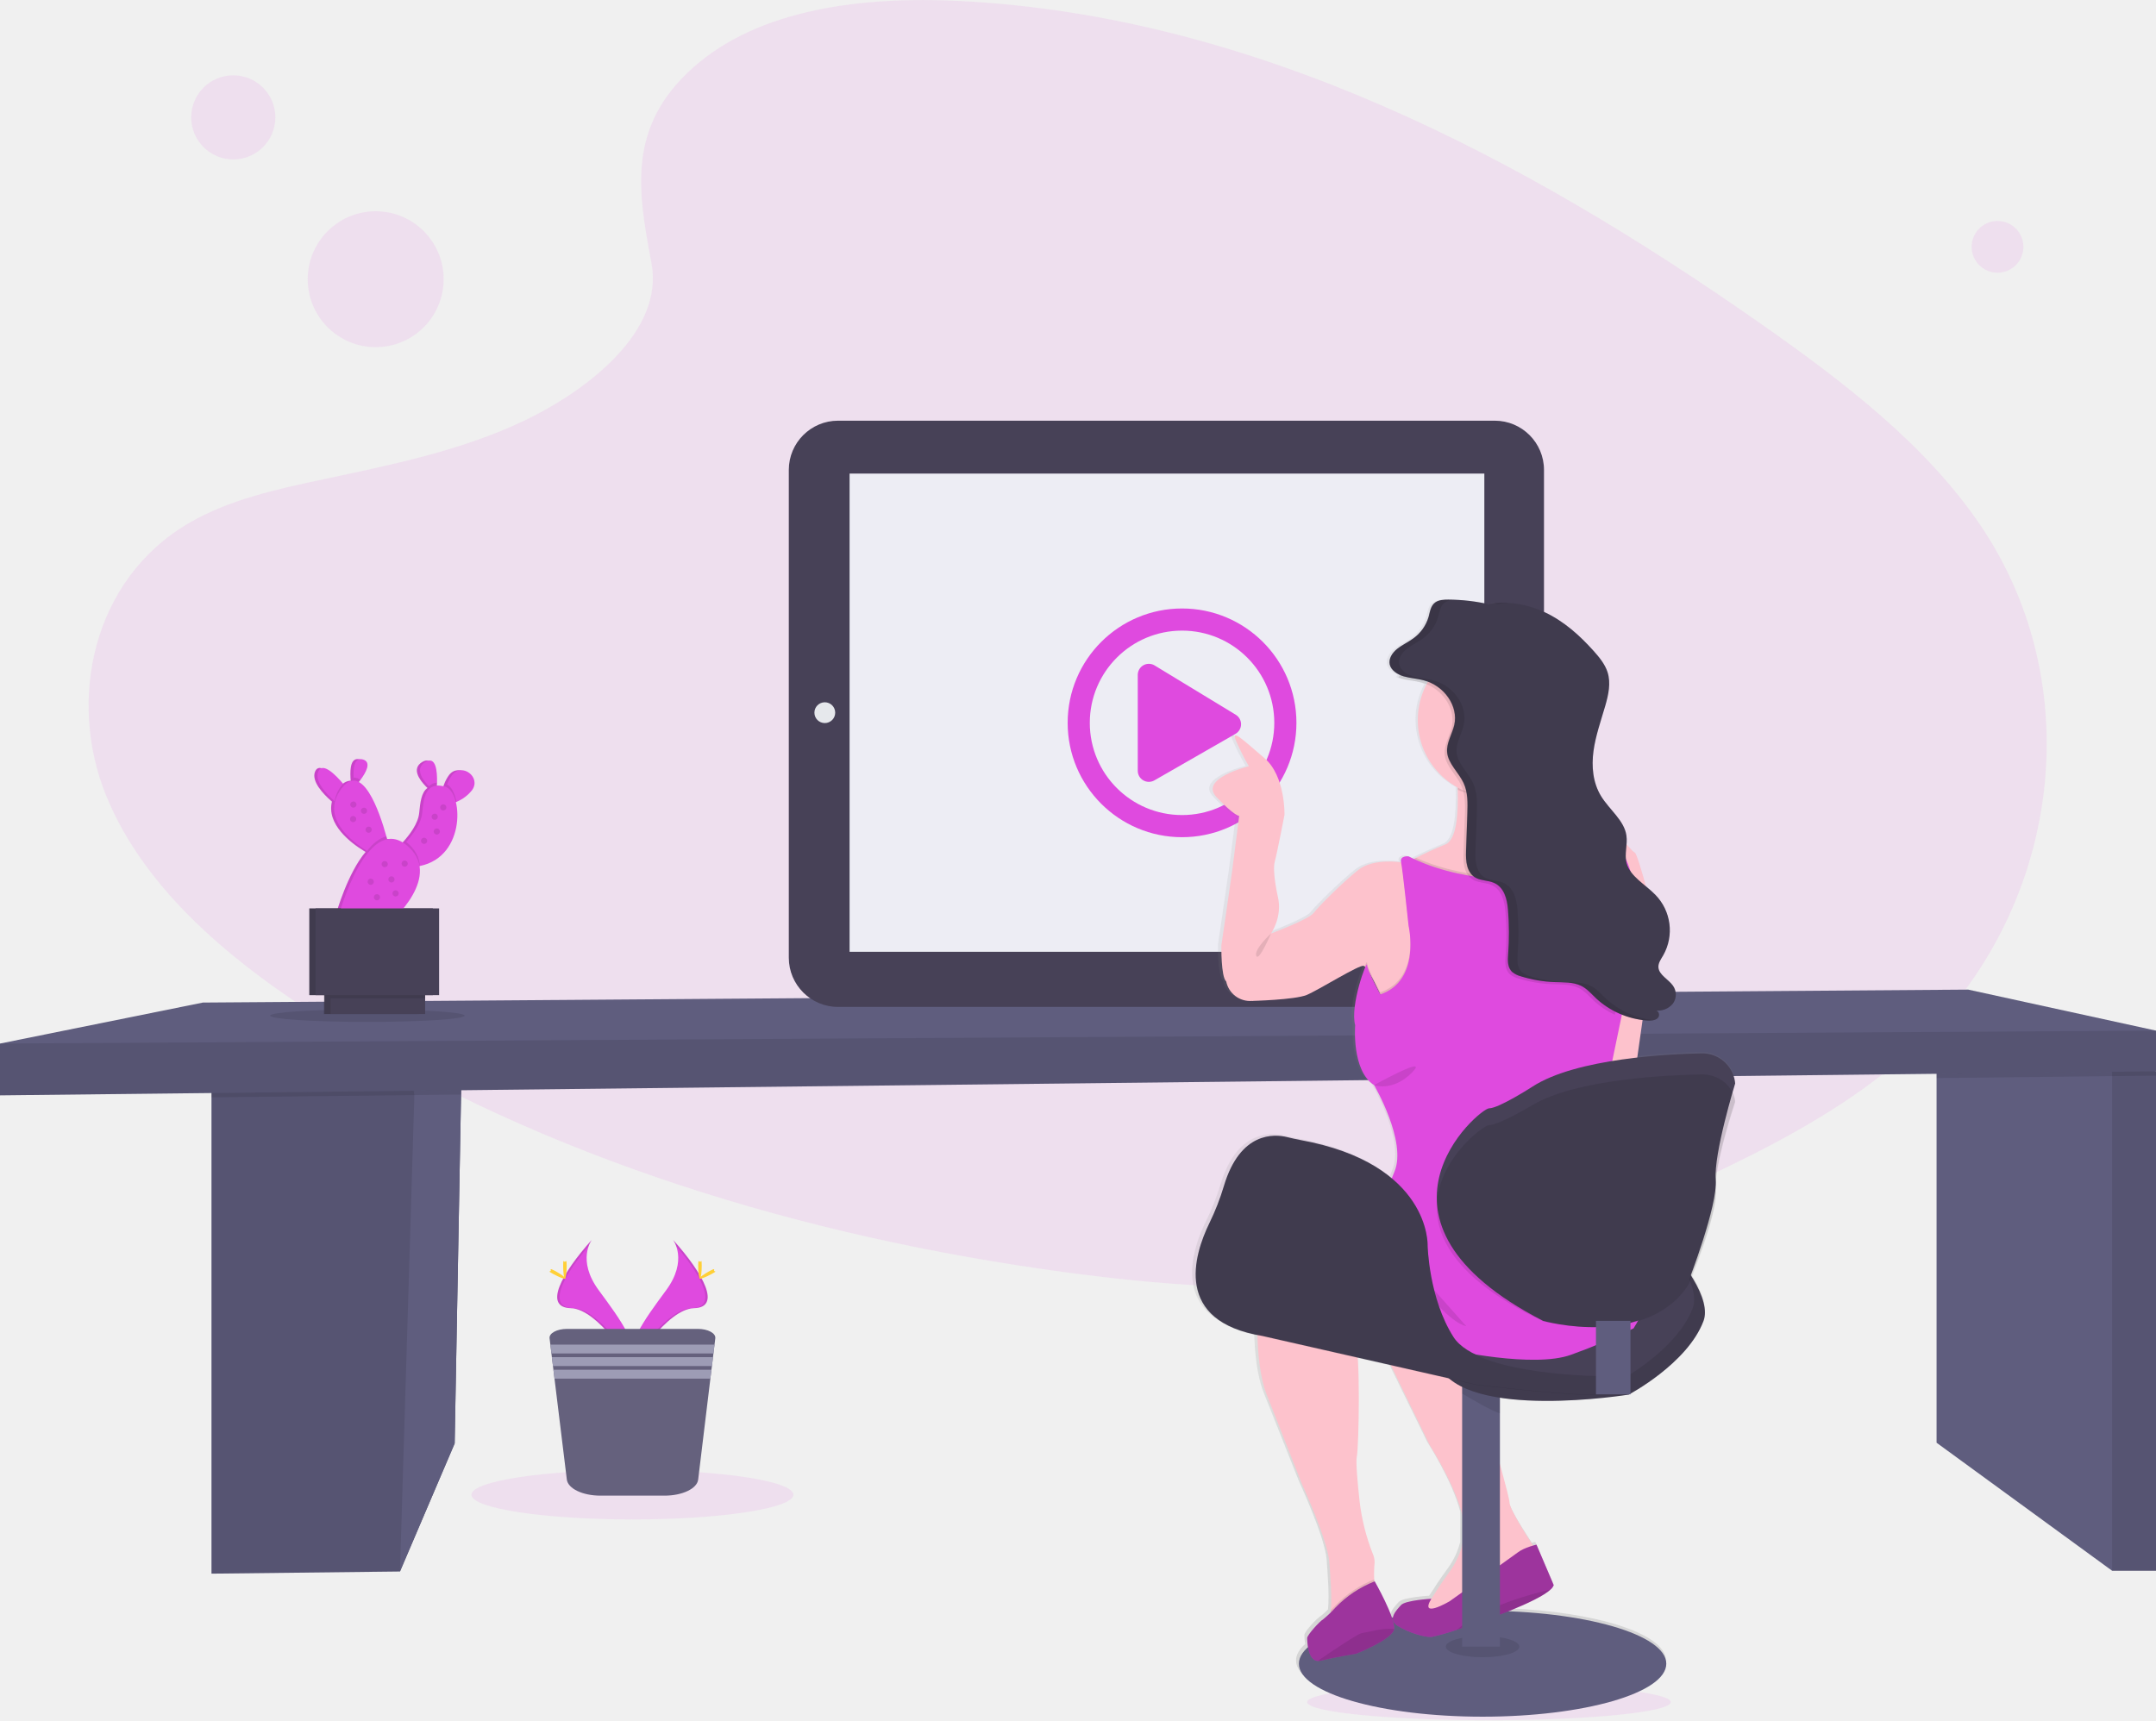
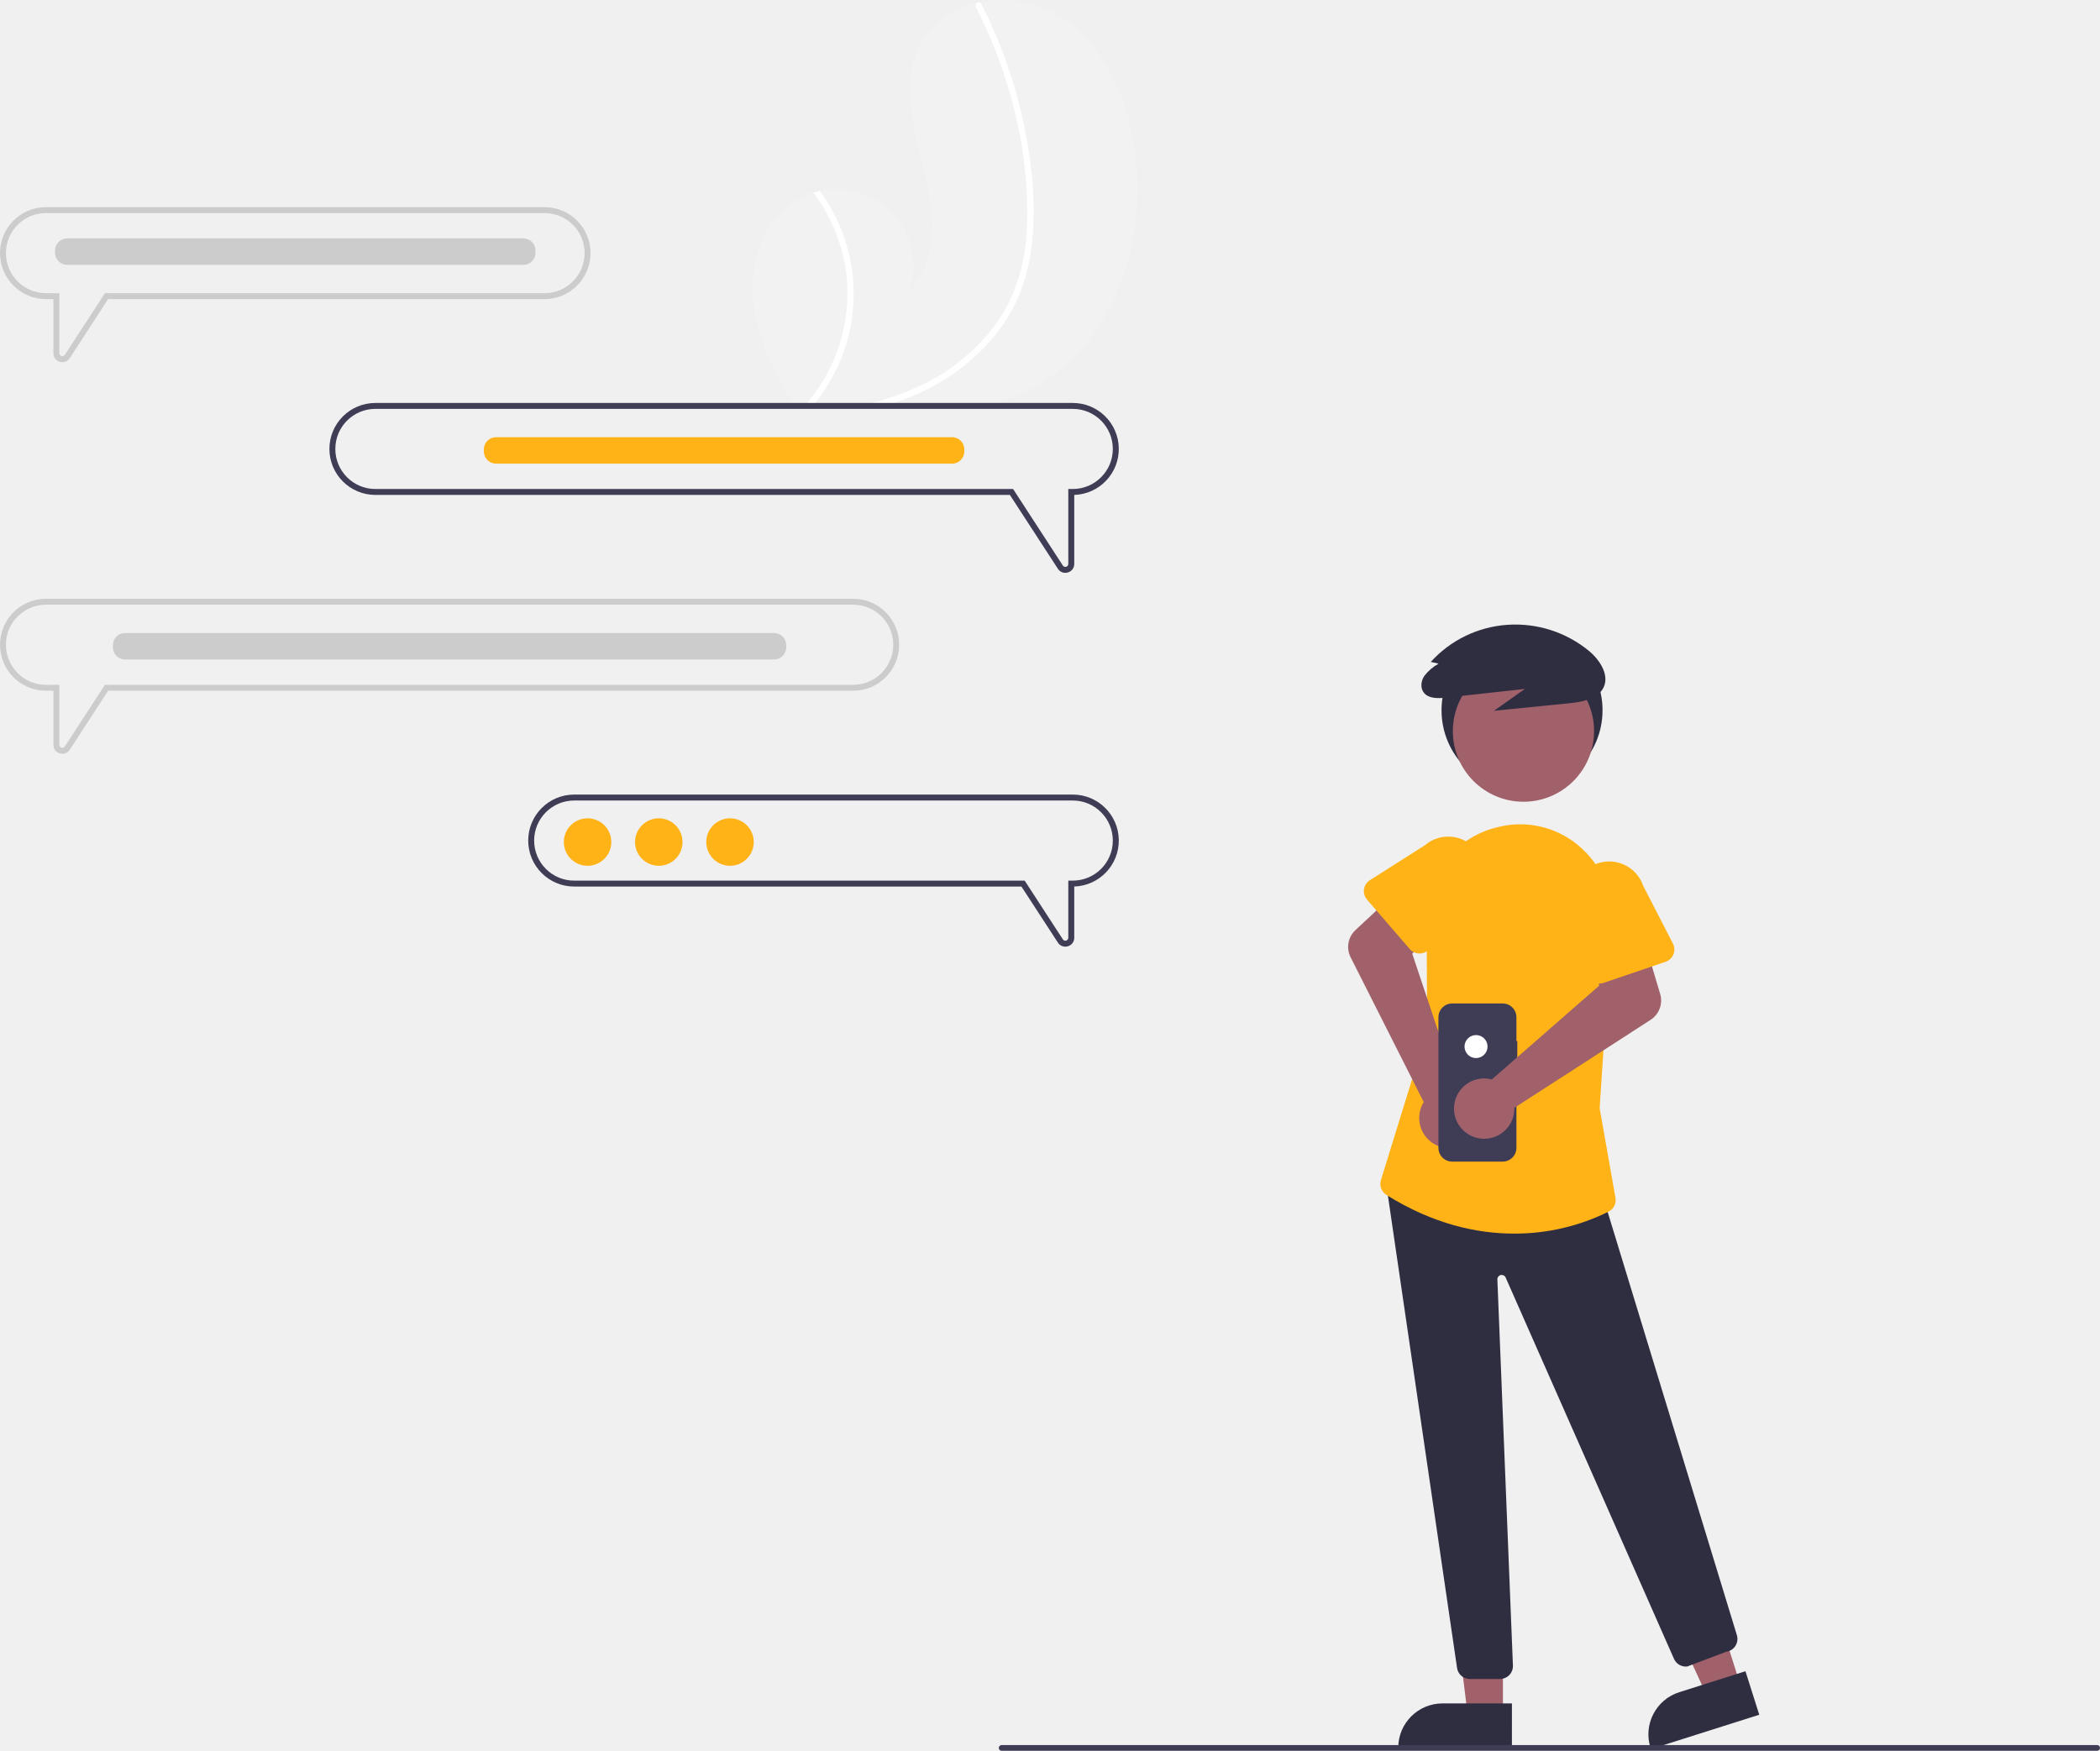
- <svg xmlns="http://www.w3.org/2000/svg" id="26e08365-e7f3-4f87-b2fd-e29738693ebb" data-name="Layer 1" width="999" height="797.25" viewBox="0 0 999 797.25">
-   <defs>
-     <linearGradient id="c24143ca-a0c1-48a5-a3b5-0343775bf348" x1="778.67" y1="845.35" x2="778.67" y2="329.26" gradientUnits="userSpaceOnUse">
-       <stop offset="0" stop-color="gray" stop-opacity="0.25" />
-       <stop offset="0.54" stop-color="gray" stop-opacity="0.12" />
-       <stop offset="1" stop-color="gray" stop-opacity="0.1" />
-     </linearGradient>
-   </defs>
-   <path d="M421.71,82.64c30.78-27.43,79.11-33,123.09-30.84,138.16,6.87,262.87,73.56,370.74,149,39.05,27.31,77.5,56.74,102.85,94.35,51.6,76.57,36.3,182.63-35.46,245.7-24.41,21.46-54,37.91-84.39,52.5-54,25.93-112.31,46.74-173.62,52.67-43.73,4.22-88,.79-131.46-5.11C472,624.45,352.81,588,252.9,525.72c-43.82-27.33-85.13-61.3-103.19-105.52S143.21,320,188,293.8c18.51-10.82,40.64-15.71,62.3-20.3,31.89-6.76,64.29-13.42,93.06-27.15,29.72-14.19,64.92-41.63,59-73C396,139.63,391,110,421.71,82.64Z" transform="translate(-100.5 -51.37)" fill="#df4adf" opacity="0.1" />
-   <circle cx="174.08" cy="129.4" r="31.5" fill="#df4adf" opacity="0.1" />
-   <circle cx="108.09" cy="54.4" r="19.5" fill="#df4adf" opacity="0.1" />
-   <circle cx="925.57" cy="114.4" r="12" fill="#df4adf" opacity="0.1" />
-   <ellipse cx="689.92" cy="788.85" rx="84.24" ry="8.4" fill="#df4adf" opacity="0.1" />
-   <polygon points="214 487.31 213.63 507.26 210.67 668.97 185.33 728.31 98 729.31 98 496.5 189.14 489.28 214 487.31" fill="#5f5d7e" />
-   <polygon points="214 487.31 213.63 507.26 210.67 668.97 185.33 728.31 98 729.31 98 496.5 189.14 489.28 214 487.31" opacity="0.1" />
-   <polygon points="214 487.31 213.63 507.26 210.67 668.97 185.33 728.31 192 507.64 191.98 507.5 189.14 489.28 214 487.31" fill="#5f5d7e" />
-   <polygon points="189.14 489.28 214 487.31 213.63 507.26 191.98 507.5 98 508.55 98 496.5 189.14 489.28" opacity="0.1" />
-   <polygon points="999 496.5 999 727.97 978.67 727.97 897.33 668.64 897.33 489.97 970 483.14 974.46 485.19 978.67 487.13 999 496.5" fill="#5f5d7e" />
-   <rect x="978.67" y="485.19" width="20.33" height="242.78" opacity="0.1" />
-   <polygon points="999 485.19 999 498.5 978.67 498.73 897.33 499.63 897.33 489.97 970 483.14 974.46 485.19 978.67 487.13 978.67 485.19 999 485.19" opacity="0.1" />
-   <polygon points="999 477.64 999 496.5 0 507.64 0 483.64 94 464.64 912 458.64 999 477.64" fill="#5f5d7e" />
-   <polygon points="999 477.64 999 496.5 0 507.64 0 483.64 999 477.64" opacity="0.1" />
-   <rect x="365.5" y="194.97" width="349.92" height="271.69" rx="22.82" ry="22.82" fill="#474157" />
-   <rect x="393.66" y="219.48" width="294.12" height="221.63" fill="#ededf4" />
-   <circle cx="382.18" cy="330.29" r="4.82" fill="#e6e8ec" />
-   <circle cx="700.81" cy="330.81" r="7.95" fill="#e6e8ec" />
-   <path d="M672.93,382.52l-37.61-22.86a5.14,5.14,0,0,0-7.63,4.48V408.6a5.14,5.14,0,0,0,7.63,4.48l37.61-21.58A5.15,5.15,0,0,0,672.93,382.52Zm28.28,3.85a53,53,0,1,0-53,53A53,53,0,0,0,701.21,386.37Zm-95.74,0a42.74,42.74,0,1,1,42.74,42.74A42.73,42.73,0,0,1,605.47,386.37Z" transform="translate(-100.5 -51.37)" fill="#df4adf" />
-   <path d="M904.38,560.51a12.5,12.5,0,0,0-1.13-3.52c.76-2.59,1.25-4.18,1.25-4.18s0-.38-.12-1a15.35,15.35,0,0,0-15.55-12.88c-6,.11-17.38.51-30,1.93.72-5.05,1.58-11.09,2.48-17.31l1.65.18c.38,0,.78,0,1.18.06h.53a5.44,5.44,0,0,0,3.66-1.12,2.16,2.16,0,0,0-.67-3.54,8.92,8.92,0,0,0,7.83-3.28,7,7,0,0,0,0-8.14c-2.11-3-6.58-5-6.82-8.53-.13-2,1.21-3.8,2.26-5.57a23.27,23.27,0,0,0-3.67-27.95,54.76,54.76,0,0,0-4.44-3.95c-2.2-8.08-4.5-15.3-5.18-15.53-.88-.29-2.39-2.19-3.83-3.82a18.4,18.4,0,0,0-.07-4.13c-1.06-7-8-12-11.82-18.18s-4.51-13.75-3.53-20.83,3.45-13.93,5.46-20.84c1.5-5.13,2.75-10.58,1.07-15.67-1.19-3.63-3.78-6.77-6.45-9.72-6.41-7.09-13.8-13.73-22.92-18a45.55,45.55,0,0,0-20.29-4.34h-.07l-1.1.06-.78.05-.78.08-.83.08h0c-.85.11-1.69.24-2.53.41a87.31,87.31,0,0,0-18.55-2.08h-.81a9.5,9.5,0,0,0-5.3,1.25c-2.22,1.55-2.5,4.33-3.17,6.75a18.73,18.73,0,0,1-7.2,10c-2.39,1.72-5.2,3-7.48,4.8s-4.06,4.5-3.45,7.16c.51,2.23,2.59,3.89,5,4.9-.29.36-.59.71-.87,1.08.47.19,1,.36,1.43.5,3,.89,6.23,1,9.27,1.81a20.31,20.31,0,0,1,2.46.83,35.12,35.12,0,0,0-4.11,16.52,35.59,35.59,0,0,0,18.62,31.22c0,.34,0,.67,0,1,.31,10.44-.48,23.14-5.82,25.29s-10.45,4.58-13.6,6.15l-1,.53c-.83-.38-1.66-.78-2.47-1.2,0,0-4.25-.5-3.51,2.74,0,0-12.85-2-19.9,3.49s-18.62,16.95-20.89,19.94S688,483.54,688,483.54s5.53-7.73,3.14-17.2c0,0-2.64-11.42-1.38-16s4.53-21.58,4.53-21.58.46-17.94-9.33-26.17-16.6-15-12.82-7a111.46,111.46,0,0,0,5.54,10.71s-23.41,5.56-15.1,14.24,10.57,8.69,10.57,8.69-2.77,21.43-3.28,25.42-5,34.39-5,34.39-.25,14.46,2.27,16.7c0,0,1.65,9.31,12.08,9,0,0,19.88-.5,25.42-2.74s24.66-14.21,26.68-13.46a1.15,1.15,0,0,1,.39.26,2.83,2.83,0,0,1,.3.3c-2,4.43-6.74,19.47-4.72,26.86,0,0-1.76,20.93,8.81,27.66,0,0,15.35,25.92,9.56,39.87-.46,1.13-.87,2.17-1.25,3.18-8.79-7.29-22.2-14-42.68-17.71-2.09-.38-4.17-.84-6.23-1.34-5.82-1.41-21.83-2.7-29.45,22.61a111.36,111.36,0,0,1-6.76,17.12c-3,6.07-6.33,14.77-6.4,23.4-.17,12.1,6.08,24.09,28.76,28.49.25,9,1.28,19.72,4.36,27.43,6.29,15.7,16.36,41.12,16.36,41.12s12.08,25.92,12.84,36.38c.49,6.85,1.21,15.83.71,22,0,.38-.06.74-.1,1.1a26.52,26.52,0,0,1-3.38,3.07c-1.76,1-7.55,7.23-7.55,8.72a26.64,26.64,0,0,0,.38,4.26c-2.74,2.39-4.24,5-4.24,7.6,0,13.52,38.37,24.48,85.7,24.48s85.69-11,85.69-24.48c0-12.34-32-22.54-73.58-24.22,8.67-3.46,16.37-7.09,19.56-10a4.68,4.68,0,0,0,1.51-2.06l-8.05-18.69s-.63.14-1.56.41l-.56-.84c-3.58-5.45-10.47-16.31-10.47-19.26,0-1.09-1.82-8.06-4.46-17.61V698c26.26,4,60.1-1.44,60.1-1.44l.15-.08h.66v-.36c4.55-2.52,27.31-15.85,34.06-33.53,2-5.16-.49-12.55-5.44-20.45,3.46-8.59,12-30.78,11.15-39.63,0-.47-.06-1-.06-1.52a26.12,26.12,0,0,0,.1-2.72c1-13,9-36.75,9-36.75S904.48,561.11,904.38,560.51Zm-170-57.76c1.82,3.2,3.77,7.29,4.54,8.95h0S736.26,506.8,734.43,502.75Zm1.9,280.1-.19.07,0-1a59.38,59.38,0,0,1,.19-7.82,9.16,9.16,0,0,0-.86-4.06,96,96,0,0,1-6.13-24.13c-1-8.72-1.83-18.23-1.31-20.65.78-3.71,1.42-31.81.45-45.66l15.48,3.48,18,36.7s11.58,17.92,15.17,32.06V766a34.6,34.6,0,0,1-5.41,11.74c-2.39,3.27-4.72,6.58-6.88,10-.66,1.06-1.39,2.15-2.12,3.17-.24,0-12.07.69-14.08,2.91-1.24,1.37-3.4,3.53-3.76,5.7l-.51.08C742,792.69,736.33,782.85,736.33,782.85Z" transform="translate(-100.5 -51.37)" fill="url(#c24143ca-a0c1-48a5-a3b5-0343775bf348)" />
-   <path d="M812.43,770l-4,13-17,14.75-25,7.18s-11.75-6.43-7.75-7.68c1.11-.35,2.43-1.62,3.77-3.28-1.4,5.1,9.73-1.47,9.73-1.47s28.75-20.5,31.75-22.75a22.61,22.61,0,0,1,6.4-2.93C811.58,768.77,812.43,770,812.43,770Z" transform="translate(-100.5 -51.37)" opacity="0.1" />
-   <path d="M812.43,770l-4,13-17,14.75-25,7.18s-11.75-6.43-7.75-7.68c1.11-.35,2.43-1.62,3.77-3.28a50,50,0,0,0,3.34-4.82c2.14-3.44,4.46-6.76,6.83-10a36,36,0,0,0,6.31-16.61c1.75-13.75-16-41.5-16-41.5l-32.25-66.25,45,5.5s24.25,83.25,24.25,87.25c0,3,6.84,13.85,10.4,19.32C811.58,768.77,812.43,770,812.43,770Z" transform="translate(-100.5 -51.37)" fill="#fdc2cc" />
-   <ellipse cx="686.97" cy="771.05" rx="85.12" ry="24.55" fill="#5f5d7e" />
-   <path d="M820.43,786a4.8,4.8,0,0,1-1.5,2.07c-6.18,5.67-29.29,14.1-43.57,18.68A101.11,101.11,0,0,1,763.93,810c-3.5.25-10.75-2-15.75-5.07s-.5-7.43,1.52-9.68,14-2.92,14-2.92c-5.75,9.57,8.49,1.17,8.49,1.17s28.75-20.5,31.75-22.75,8.5-3.5,8.5-3.5Z" transform="translate(-100.5 -51.37)" fill="#df4adf" />
-   <path d="M820.43,786a4.8,4.8,0,0,1-1.5,2.07c-6.18,5.67-29.29,14.1-43.57,18.68A101.11,101.11,0,0,1,763.93,810c-3.5.25-10.75-2-15.75-5.07s-.5-7.43,1.52-9.68,14-2.92,14-2.92c-5.75,9.57,8.49,1.17,8.49,1.17s28.75-20.5,31.75-22.75,8.5-3.5,8.5-3.5Z" transform="translate(-100.5 -51.37)" opacity="0.3" />
-   <path d="M818.93,788.09c-6.18,5.67-29.29,14.1-43.57,18.68C788.3,795.81,810,790.08,818.93,788.09Z" transform="translate(-100.5 -51.37)" opacity="0.1" />
-   <ellipse cx="686.97" cy="763.14" rx="17.03" ry="4.91" opacity="0.1" />
-   <rect x="677.5" y="633.64" width="17.5" height="129.5" fill="#5f5d7e" />
-   <path d="M795.5,691.43v15c-3.5-1.08-11.49-5.63-17.5-9.21V685h3.65Z" transform="translate(-100.5 -51.37)" opacity="0.1" />
-   <path d="M754.27,628.63s57.78-14.87,72.16-26,70.85,41.24,63.39,61-34.62,34.07-34.62,34.07-75.11,12.22-87.9-13.27S754.27,628.63,754.27,628.63Z" transform="translate(-100.5 -51.37)" fill="#474157" />
-   <path d="M754.27,628.63s57.78-14.87,72.16-26,70.85,41.24,63.39,61-34.62,34.07-34.62,34.07-75.11,12.22-87.9-13.27S754.27,628.63,754.27,628.63Z" transform="translate(-100.5 -51.37)" opacity="0.1" />
-   <path d="M749.27,622.63s57.78-14.87,72.16-26,70.85,41.24,63.39,61-34.62,34.07-34.62,34.07-75.11,12.22-87.9-13.27S749.27,622.63,749.27,622.63Z" transform="translate(-100.5 -51.37)" fill="#474157" />
-   <path d="M695.68,486.27,689.43,484s5.5-7.75,3.13-17.25c0,0-2.63-11.46-1.38-16.1s4.5-21.65,4.5-21.65.46-18-9.27-26.25-16.48-15-12.73-7a111.4,111.4,0,0,0,5.5,10.75s-23.25,5.57-15,14.29,10.5,8.71,10.5,8.71-2.75,21.5-3.25,25.5-5,34.5-5,34.5-.25,14.5,2.25,16.75a11.31,11.31,0,0,0,12,9C682.46,515.22,703.68,491.77,695.68,486.27Z" transform="translate(-100.5 -51.37)" fill="#fdc2cc" />
-   <path d="M846.68,440.27v14L832.18,459l-24.7,18.18L800.93,482l-29.25-11.75-18.5-19.5s.9-.49,2.46-1.3l1-.53c3.13-1.57,8.06-4,13.51-6.17s6.09-14.89,5.78-25.37l0-1c-.25-7.35-1-13.36-1-13.36s3.05-.58,7.49-1.24c12.31-1.83,35.28-4.3,33.26,3.24a17.37,17.37,0,0,0,0,7.79c.06.28.12.57.19.85,2.08,9.09,8.52,18.61,8.52,18.61l20,7.2.56.2Z" transform="translate(-100.5 -51.37)" fill="#fdc2cc" />
-   <path d="M846.68,444.52v-4.25a14,14,0,0,1,4.75,0c1.75.5,5.07,5.75,6.57,6.25s10.68,34.75,9.68,37.75S857.23,555,857.23,555l-19.05,21-3.75-57.75L846.68,484Z" transform="translate(-100.5 -51.37)" fill="#fdc2cc" />
-   <path d="M747.93,601.77s-17.41,3.75-15.2,9.25,11.95,5.75,11.95,5.75Z" transform="translate(-100.5 -51.37)" fill="#fdc2cc" />
-   <path d="M772.18,490.72l-13.25,28.55-15.75,11.5L740.43,513s-5.32-11.75-7.61-13.74a1.15,1.15,0,0,0-.39-.26c-2-.75-21,11.25-26.5,13.5s-25.25,2.75-25.25,2.75L689.43,484s17.5-6.5,19.75-9.5,13.75-14.5,20.75-20S749.7,451,749.7,451l.2.08,3.28,1.42,9.5,23.25Z" transform="translate(-100.5 -51.37)" fill="#fdc2cc" />
-   <path d="M737.43,775.52a59.64,59.64,0,0,0-.19,7.84c.07,2.79.19,5.16.19,5.16l-5.75,12s-19.75,6.5-16.5,3.75c1.13-.95,1.71-3.42,2-6.69.49-6.18-.22-15.19-.71-22.06-.75-10.5-12.75-36.5-12.75-36.5s-10-25.5-16.25-41.25-4-44.25-4-44.25,1-21.5,5.5-28,22-8.75,22-8.75L719.18,644s6.75,25.5,9.25,29.25,1.75,48.5.75,53.25c-.51,2.43.35,12,1.31,20.72a97.31,97.31,0,0,0,6.08,24.2A9.24,9.24,0,0,1,737.43,775.52Z" transform="translate(-100.5 -51.37)" fill="#fdc2cc" />
-   <path d="M737.43,788.52l-5.75,12s-19.75,6.5-16.5,3.75c1.13-.95,1.71-3.42,2-6.69.71-.71,1.47-1.49,2.25-2.29a50.49,50.49,0,0,1,17.85-11.93h0C737.31,786.15,737.43,788.52,737.43,788.52Z" transform="translate(-100.5 -51.37)" opacity="0.1" />
-   <path d="M746.45,806.38a.59.59,0,0,1,0,.14c-1,4.75-17.5,11.25-17.5,11.25s-10.5,1.75-16.5,3.25a4.15,4.15,0,0,1-1.41.13c-4.63-.35-4.84-9.26-4.84-10.63s5.75-7.75,7.5-8.75a53.63,53.63,0,0,0,5.56-5.33,51.6,51.6,0,0,1,18.22-12.17h0S747.25,801.45,746.45,806.38Z" transform="translate(-100.5 -51.37)" fill="#df4adf" />
-   <path d="M746.45,806.38a.59.59,0,0,1,0,.14c-1,4.75-17.5,11.25-17.5,11.25s-10.5,1.75-16.5,3.25a4.15,4.15,0,0,1-1.41.13c-4.63-.35-4.84-9.26-4.84-10.63s5.75-7.75,7.5-8.75a53,53,0,0,0,5.64-5.41,50.57,50.57,0,0,1,17.86-12l.28-.11S747.25,801.45,746.45,806.38Z" transform="translate(-100.5 -51.37)" opacity="0.3" />
-   <path d="M746.45,806.38a.59.59,0,0,1,0,.14c-1,4.75-17.5,11.25-17.5,11.25s-10.5,1.75-16.5,3.25a4.15,4.15,0,0,1-1.41.13c5.44-3.73,18.63-12.68,20.41-12.88S742,805.55,746.45,806.38Z" transform="translate(-100.5 -51.37)" opacity="0.1" />
-   <path d="M815.91,413.66c-6.18,5.09-11.86,4.36-20.49,4.36-6.24,0-14.35,2.19-19.46-.62-.21-7.81-1-14.38-1-14.38s43.5-8.25,40.75,2A18.18,18.18,0,0,0,815.91,413.66Z" transform="translate(-100.5 -51.37)" opacity="0.1" />
-   <path d="M828.93,385.06a35.75,35.75,0,0,1-35.75,35.75c-.92,0-1.84,0-2.74-.1h0a35.75,35.75,0,1,1,38.5-35.65Z" transform="translate(-100.5 -51.37)" fill="#fdc2cc" />
-   <path d="M762.68,475.77l9.5,15-13.25,28.55-15.75,11.5L740.43,513s-5.32-11.75-7.61-13.74c.66-1.61,1.11-2.35,1.11-1.76,0,2.5,6.15,13.75,6.15,13.75,19-6.5,13.1-31.75,13.1-31.75s-2.36-22.5-3.28-28.42l3.28,1.42Z" transform="translate(-100.5 -51.37)" opacity="0.1" />
-   <path d="M846.68,440.27v14L832.18,459l-24.7,18.18L800.93,482l-29.25-11.75-18.5-19.5s.9-.49,2.46-1.3l1-.53c12.87,5.85,26.8,8,36.75,8.77a111,111,0,0,0,13.76.31C844.82,452,845.94,442.9,845,439.67Z" transform="translate(-100.5 -51.37)" opacity="0.1" />
-   <path d="M857.43,667a280.29,280.29,0,0,1-29,12.25c-17.25,6.25-55.25-2-60-3.25s-41.25-15.75-55.25-21.25-17.5-1-20.75-1.5-5.5-6.75-6-8.5,9-17,14.25-24.75,21-6.25,23.25-6.75,18,0,18,0-1-5,4.75-19-9.5-40-9.5-40c-10.5-6.75-8.75-27.75-8.75-27.75-2.5-9.25,5.5-30.5,5.5-28s6.15,13.75,6.15,13.75c19-6.5,13.1-31.75,13.1-31.75s-2.75-26.25-3.48-29.5,3.48-2.75,3.48-2.75q1.22.63,2.46,1.2c13.16,6.2,27.56,8.46,37.78,9.24a111,111,0,0,0,13.76.31c45.67-7.37,37.58-19.12,37.28-19.54l2.22.79c16.5,12,11.5,51.75,11.5,51.75L852,521.67l-4.59,22.1s16.25,98.5,17.75,103.5S857.43,667,857.43,667Z" transform="translate(-100.5 -51.37)" fill="#df4adf" />
-   <path d="M735.68,622c-1,.75-12.25,24-4,30.5S735.68,622,735.68,622Z" transform="translate(-100.5 -51.37)" opacity="0.1" />
-   <path d="M743.68,625.27c.25.75,23.5,37.75,36.25,40.75Z" transform="translate(-100.5 -51.37)" opacity="0.1" />
-   <path d="M799.69,332.48l-3.72.79a25.07,25.07,0,0,1,3.14-.93Z" transform="translate(-100.5 -51.37)" opacity="0.1" />
-   <path d="M855.71,492l-7,29.65a36.22,36.22,0,0,1-9.72-6.51c-2.23-2.12-4.23-4.55-7.1-5.94-3.69-1.79-8.14-1.55-12.33-1.7a59.32,59.32,0,0,1-15.42-2.64,10.88,10.88,0,0,1-4-1.94c-2.38-2.1-2.22-5.49-2-8.45a129.57,129.57,0,0,0,.15-17.29c-.06-1.08-.14-2.16-.23-3.24-.4-4.83-1.7-10.43-6.64-12.5-2.54-1-5.57-.92-8-2.13a6.61,6.61,0,0,1-1-.62c-3.6-2.52-3.93-7.57-3.79-11.82q.32-8.76.61-17.53a50.94,50.94,0,0,0-.19-8.65h0a19.21,19.21,0,0,0-1.56-5.52c-2.17-4.64-6.69-8.51-7.5-13.41a5.43,5.43,0,0,1-.09-.69c-.42-4.38,2.34-8.46,3.31-12.77,1.94-8.67-4.58-18.17-14.17-20.66-3-.78-6.22-.93-9.21-1.82a14.79,14.79,0,0,1-1.41-.5c7.24-9.66,19.65-16,33.74-16,22.33,0,40.44,16,40.44,35.75,0,11.2-5.83,21.19-14.94,27.75.06.28.13.57.21.85,2.35,9.09,9.64,18.61,9.64,18.61l22.64,7.2,2.52.8C861.37,452.27,855.71,492,855.71,492Z" transform="translate(-100.5 -51.37)" opacity="0.1" />
-   <path d="M868,520.72c-.22,0-.43-.05-.64-.09A1.33,1.33,0,0,1,868,520.72Z" transform="translate(-100.5 -51.37)" opacity="0.1" />
-   <path d="M790.68,331.49a86,86,0,0,0-19.08-2.23c-2.09,0-4.33.11-6,1.26-2.21,1.55-2.49,4.35-3.15,6.77a18.78,18.78,0,0,1-7.15,10c-2.37,1.73-5.16,3-7.43,4.82s-4,4.52-3.43,7.18S748,364,751,364.85s6.19,1,9.21,1.82c9.59,2.49,16.1,12,14.16,20.65-1,4.31-3.73,8.39-3.31,12.77.49,5.23,5.32,9.26,7.59,14.11,2.07,4.42,1.93,9.38,1.77,14.16l-.61,17.54c-.16,4.62.24,10.18,4.8,12.44,2.44,1.2,5.48,1.07,8,2.13,4.94,2.06,6.24,7.67,6.64,12.49a129.1,129.1,0,0,1,.08,20.53c-.23,3-.39,6.35,2,8.45a10.72,10.72,0,0,0,4,1.94,59.32,59.32,0,0,0,15.42,2.64c4.2.16,8.64-.08,12.33,1.7,2.87,1.39,4.87,3.83,7.1,5.94a39.24,39.24,0,0,0,23.18,10.15c1.85.16,3.95.12,5.24-1.07s.53-3.76-1.31-3.61a8.89,8.89,0,0,0,8.42-3.22,7.1,7.1,0,0,0,0-8.17c-2.09-3-6.53-5-6.77-8.56-.13-2,1.2-3.81,2.24-5.59a23.51,23.51,0,0,0-3.64-28c-4.69-4.85-11.72-8.53-13.36-14.75-1.09-4.16.56-8.53-.07-12.76-1-7-7.93-12-11.74-18.24s-4.48-13.79-3.51-20.89,3.43-14,5.43-20.9c1.49-5.15,2.72-10.62,1.06-15.73-1.19-3.63-3.75-6.78-6.41-9.75-6.37-7.11-13.7-13.77-22.76-18s-20.1-5.87-29.72-2.74" transform="translate(-100.5 -51.37)" fill="#474157" />
-   <path d="M790.68,331.49a86,86,0,0,0-19.08-2.23c-2.09,0-4.33.11-6,1.26-2.21,1.55-2.49,4.35-3.15,6.77a18.78,18.78,0,0,1-7.15,10c-2.37,1.73-5.16,3-7.43,4.82s-4,4.52-3.43,7.18S748,364,751,364.85s6.19,1,9.21,1.82c9.59,2.49,16.1,12,14.16,20.65-1,4.31-3.73,8.39-3.31,12.77.49,5.23,5.32,9.26,7.59,14.11,2.07,4.42,1.93,9.38,1.77,14.16l-.61,17.54c-.16,4.62.24,10.18,4.8,12.44,2.44,1.2,5.48,1.07,8,2.13,4.94,2.06,6.24,7.67,6.64,12.49a129.1,129.1,0,0,1,.08,20.53c-.23,3-.39,6.35,2,8.45a10.72,10.72,0,0,0,4,1.94,59.32,59.32,0,0,0,15.42,2.64c4.2.16,8.64-.08,12.33,1.7,2.87,1.39,4.87,3.83,7.1,5.94a39.24,39.24,0,0,0,23.18,10.15c1.85.16,3.95.12,5.24-1.07s.53-3.76-1.31-3.61a8.89,8.89,0,0,0,8.42-3.22,7.1,7.1,0,0,0,0-8.17c-2.09-3-6.53-5-6.77-8.56-.13-2,1.2-3.81,2.24-5.59a23.51,23.51,0,0,0-3.64-28c-4.69-4.85-11.72-8.53-13.36-14.75-1.09-4.16.56-8.53-.07-12.76-1-7-7.93-12-11.74-18.24s-4.48-13.79-3.51-20.89,3.43-14,5.43-20.9c1.49-5.15,2.72-10.62,1.06-15.73-1.19-3.63-3.75-6.78-6.41-9.75-6.37-7.11-13.7-13.77-22.76-18s-20.1-5.87-29.72-2.74" transform="translate(-100.5 -51.37)" opacity="0.1" />
-   <path d="M737.18,554.27s8.5,3.25,17.5-5.75S737.18,554.27,737.18,554.27Z" transform="translate(-100.5 -51.37)" opacity="0.1" />
-   <g opacity="0.1">
-     <path d="M794.44,331.34a35.56,35.56,0,0,1,5-.63,37.93,37.93,0,0,0-7,.22Z" transform="translate(-100.5 -51.37)" />
-     <path d="M844.58,514.16c-2.24-2.11-4.23-4.55-7.11-5.94-3.68-1.78-8.13-1.54-12.33-1.7a59,59,0,0,1-15.42-2.64,10.72,10.72,0,0,1-4-1.94c-2.38-2.1-2.21-5.48-2-8.45a129.1,129.1,0,0,0-.08-20.53c-.41-4.82-1.7-10.43-6.65-12.49-2.53-1.06-5.56-.93-8-2.13-4.56-2.26-5-7.82-4.81-12.44q.31-8.77.61-17.53c.17-4.79.3-9.75-1.77-14.17-2.27-4.85-7.1-8.87-7.59-14.11-.41-4.37,2.35-8.46,3.32-12.77,1.94-8.67-4.58-18.16-14.17-20.65-3-.78-6.22-.94-9.21-1.82s-5.89-2.78-6.51-5.5,1.15-5.36,3.42-7.19,5.06-3.09,7.44-4.82a18.71,18.71,0,0,0,7.14-10c.67-2.42,1-5.21,3.15-6.77a8,8,0,0,1,4.1-1.2c-.89,0-1.78-.05-2.66-.05-2.09,0-4.33.11-6,1.25-2.21,1.56-2.49,4.35-3.15,6.77a18.78,18.78,0,0,1-7.15,10c-2.37,1.73-5.16,3-7.43,4.82s-4,4.52-3.43,7.19,3.53,4.61,6.52,5.5,6.19,1,9.21,1.82c9.59,2.49,16.1,12,14.16,20.65-1,4.31-3.73,8.4-3.31,12.77.49,5.24,5.32,9.26,7.59,14.11,2.07,4.42,1.94,9.38,1.77,14.17q-.31,8.76-.61,17.53c-.16,4.62.24,10.18,4.8,12.44,2.44,1.2,5.48,1.07,8,2.13,4.94,2.06,6.24,7.67,6.64,12.49a129.1,129.1,0,0,1,.08,20.53c-.23,3-.39,6.35,2,8.45a10.72,10.72,0,0,0,4,1.94,58.91,58.91,0,0,0,15.42,2.64c4.2.16,8.64-.08,12.33,1.7,2.87,1.39,4.87,3.83,7.11,5.94a39.18,39.18,0,0,0,23.17,10.15,10.71,10.71,0,0,0,3.35-.13A39.11,39.11,0,0,1,844.58,514.16Z" transform="translate(-100.5 -51.37)" />
-   </g>
-   <path d="M689.43,484s-8,7.34-6.83,10.34S689.43,484,689.43,484Z" transform="translate(-100.5 -51.37)" opacity="0.1" />
-   <path d="M696.85,578.35c-5.77-1.41-21.68-2.71-29.25,22.68a112.32,112.32,0,0,1-6.71,17.17c-7.26,14.91-16.64,45.57,24.61,52.32l99,22.5s53,6.5,56.5,4,3-8,3-8-58.5,0-70-18-12-42.5-12-42.5,1.44-37.83-59-48.82C701,579.32,698.9,578.85,696.85,578.35Z" transform="translate(-100.5 -51.37)" fill="#474157" />
-   <path d="M696.85,578.52c-5.77-1.41-21.68-2.71-29.25,22.69a112.32,112.32,0,0,1-6.71,17.17c-7.26,14.9-16.64,45.56,24.61,52.31l99,22.5s53,6.5,56.5,4,3-8,3-8-58.5,0-70-18-12-42.5-12-42.5,1.44-37.83-59-48.82C701,579.49,698.9,579,696.85,578.52Z" transform="translate(-100.5 -51.37)" opacity="0.1" />
-   <path d="M904.38,552.48a15.29,15.29,0,0,0-15.45-12.92c-14.24.26-58.07,2.16-78.43,15.46,0,0-15.5,10-20,10s-65.5,52,25,98.5c0,0,48.5,13.8,67.5-18.6,0,0,13.5-34.8,12.5-46.85s9-44.55,9-44.55S904.48,553.13,904.38,552.48Z" transform="translate(-100.5 -51.37)" fill="#474157" />
-   <path d="M904.38,561.24c-1.14-7-7.8-12.06-15.45-11.93-14.24.24-58.07,2-78.43,14.27,0,0-15.5,9.23-20,9.23s-65.5,48,25,90.93c0,0,48.5,12.74,67.5-17.17,0,0,13.5-32.13,12.5-43.25s9-41.12,9-41.12S904.48,561.84,904.38,561.24Z" transform="translate(-100.5 -51.37)" opacity="0.1" />
-   <rect x="739.5" y="612.14" width="16" height="34.07" fill="#5f5d7e" />
-   <ellipse cx="170.24" cy="470.71" rx="45.04" ry="2.89" opacity="0.1" />
-   <path d="M308.54,410.62a17.18,17.18,0,0,0-2.28,4.29c-.14.38-.28.8-.42,1.21a3.69,3.69,0,0,0-.79-.27,11.34,11.34,0,0,0-3.57-.31c0-.46.06-1,.07-1.46.15-5.27-.47-12.62-5.5-9.51-4.82,3-1.38,8,1.73,11.21l.8.78c-2.84,2-3.38,6.73-3.85,11.64s-4.64,10.29-7.41,13.34c-.28.31-.53.59-.78.85a10.11,10.11,0,0,0-8.05-2.07c-.11-.43-.24-.88-.37-1.36-2.24-8.08-6.89-22.09-12.82-25.16l.78-1c2.52-3.3,5.36-8.19,1.17-9.45s-4.57,4.25-4.34,8.37c0,.52.08,1,.12,1.46a6.17,6.17,0,0,0-4.38,2.14l-.65-.76c-3.4-4-9.63-10.37-11.52-5.56-1.76,4.48,3.73,10.29,7.59,13.66l.24.21C251.72,433.4,263,442,269.12,445.72l.79.48c-8.4,9.9-13.59,28.45-13.59,28.45l23.52,4.2s15.6-13.45,13.6-26.09l.16,0c15.59-3.12,19.13-19.74,16.7-29.61l.28-.11a17.74,17.74,0,0,0,7.22-5.46C322.16,411.51,313,404.67,308.54,410.62Z" transform="translate(-100.5 -51.37)" fill="#df4adf" />
-   <path d="M308.54,410.62a17.18,17.18,0,0,0-2.28,4.29c-.14.38-.28.8-.42,1.21a3.69,3.69,0,0,0-.79-.27,11.34,11.34,0,0,0-3.57-.31c0-.46.06-1,.07-1.46.15-5.27-.47-12.62-5.5-9.51-4.82,3-1.38,8,1.73,11.21l.8.78c-2.84,2-3.38,6.73-3.85,11.64s-4.64,10.29-7.41,13.34c-.28.31-.53.59-.78.85a10.11,10.11,0,0,0-8.05-2.07c-.11-.43-.24-.88-.37-1.36-2.24-8.08-6.89-22.09-12.82-25.16l.78-1c2.52-3.3,5.36-8.19,1.17-9.45s-4.57,4.25-4.34,8.37c0,.52.08,1,.12,1.46a6.17,6.17,0,0,0-4.38,2.14l-.65-.76c-3.4-4-9.63-10.37-11.52-5.56-1.76,4.48,3.73,10.29,7.59,13.66l.24.21C251.72,433.4,263,442,269.12,445.72l.79.48c-8.4,9.9-13.59,28.45-13.59,28.45l23.52,4.2s15.6-13.45,13.6-26.09l.16,0c15.59-3.12,19.13-19.74,16.7-29.61l.28-.11a17.74,17.74,0,0,0,7.22-5.46C322.16,411.51,313,404.67,308.54,410.62Z" transform="translate(-100.5 -51.37)" opacity="0.1" />
-   <path d="M261.72,417.4,259,425.45s-1.53-1.08-3.46-2.78c-3.86-3.37-9.35-9.18-7.59-13.66,1.89-4.81,8.12,1.54,11.52,5.56C260.81,416.16,261.72,417.4,261.72,417.4Z" transform="translate(-100.5 -51.37)" fill="#df4adf" />
-   <path d="M267.52,412.81a38.89,38.89,0,0,1-2.68,3.15,42.22,42.22,0,0,1-.49-4.23c-.23-4.12.21-9.59,4.34-8.37S270,409.51,267.52,412.81Z" transform="translate(-100.5 -51.37)" fill="#df4adf" />
-   <path d="M303,414.08c-.08,2.65-.34,4.76-.34,4.76a34,34,0,0,1-3.43-3.06c-3.11-3.23-6.55-8.21-1.73-11.21C302.52,401.46,303.14,408.81,303,414.08Z" transform="translate(-100.5 -51.37)" fill="#df4adf" />
-   <path d="M319.24,417.55A17.74,17.74,0,0,1,312,423a20.18,20.18,0,0,1-2.42.87l-3.24-4.55a33.05,33.05,0,0,1,1.34-4.42,17.18,17.18,0,0,1,2.28-4.29C314.46,404.67,323.6,411.51,319.24,417.55Z" transform="translate(-100.5 -51.37)" fill="#df4adf" />
-   <path d="M259.44,414.57c1.37,1.59,2.28,2.83,2.28,2.83L259,425.45s-1.53-1.08-3.46-2.78a15.75,15.75,0,0,1,3.1-7.07C258.88,415.23,259.17,414.88,259.44,414.57Z" transform="translate(-100.5 -51.37)" opacity="0.1" />
-   <path d="M267.52,412.81a38.89,38.89,0,0,1-2.68,3.15,42.22,42.22,0,0,1-.49-4.23A5.46,5.46,0,0,1,267.52,412.81Z" transform="translate(-100.5 -51.37)" opacity="0.1" />
-   <path d="M281,444.77l-6.84,3s-1.49-.72-3.64-2.06c-7.19-4.43-21.64-15.56-11.95-28.68s17.77,10.42,20.95,21.92C280.53,442.4,281,444.77,281,444.77Z" transform="translate(-100.5 -51.37)" fill="#df4adf" />
-   <path d="M299.22,415.78a5.57,5.57,0,0,1,3.77-1.7c-.08,2.65-.34,4.76-.34,4.76A34,34,0,0,1,299.22,415.78Z" transform="translate(-100.5 -51.37)" opacity="0.1" />
-   <path d="M312,423a20.18,20.18,0,0,1-2.42.87l-3.24-4.55a33.05,33.05,0,0,1,1.34-4.42C309.79,416.14,311.33,419.17,312,423Z" transform="translate(-100.5 -51.37)" opacity="0.1" />
-   <path d="M295,452.73l-1.15.2c-22.93,3.49-7.56-8.88-7.56-8.88s1-.95,2.43-2.51c2.77-3.05,6.93-8.4,7.41-13.34.72-7.43,1.55-14.4,10.32-12.35C315.1,417.86,316.75,448.38,295,452.73Z" transform="translate(-100.5 -51.37)" fill="#df4adf" />
-   <rect x="150.3" y="458.44" width="43.81" height="11.52" fill="#474157" />
-   <rect x="143.34" y="421" width="57.24" height="40.2" fill="#474157" />
-   <rect x="149.88" y="458.44" width="43.81" height="11.52" opacity="0.1" />
-   <rect x="143.16" y="421.01" width="57.24" height="40.2" opacity="0.1" />
-   <rect x="153.18" y="458.44" width="43.81" height="11.52" fill="#474157" />
-   <path d="M279.56,439c1,3.44,1.48,5.81,1.48,5.81l-6.84,3s-1.49-.72-3.64-2.06C273.24,442.32,276.26,439.75,279.56,439Z" transform="translate(-100.5 -51.37)" opacity="0.1" />
-   <path d="M295,452.73l-1.15.2c-22.93,3.49-7.56-8.88-7.56-8.88s1-.95,2.43-2.51C293,445,294.81,448.83,295,452.73Z" transform="translate(-100.5 -51.37)" opacity="0.1" />
-   <path d="M257.76,474.65s12.84-46,30.85-31.8-7.33,36-7.33,36Z" transform="translate(-100.5 -51.37)" fill="#df4adf" />
-   <circle cx="163.74" cy="372.87" r="1.44" opacity="0.1" />
-   <circle cx="163.62" cy="379.6" r="1.44" opacity="0.1" />
-   <circle cx="205.39" cy="374.19" r="1.44" opacity="0.1" />
-   <circle cx="171.78" cy="408.64" r="1.44" opacity="0.1" />
-   <circle cx="202.39" cy="385.36" r="1.44" opacity="0.1" />
-   <circle cx="187.51" cy="400.24" r="1.44" opacity="0.1" />
-   <circle cx="168.66" cy="375.75" r="1.44" opacity="0.1" />
-   <circle cx="201.43" cy="378.52" r="1.44" opacity="0.1" />
-   <circle cx="196.51" cy="389.68" r="1.44" opacity="0.1" />
-   <circle cx="181.38" cy="407.56" r="1.44" opacity="0.1" />
-   <circle cx="178.26" cy="400.48" r="1.44" opacity="0.1" />
-   <circle cx="170.82" cy="384.52" r="1.44" opacity="0.1" />
-   <rect x="153.18" y="458.44" width="43.81" height="4.21" opacity="0.1" />
-   <rect x="146.22" y="421" width="57.24" height="40.2" fill="#474157" />
-   <circle cx="183.3" cy="414.04" r="1.44" opacity="0.1" />
-   <circle cx="174.66" cy="415.84" r="1.44" opacity="0.1" />
-   <path d="M412.39,626s7.13,9.33-3.29,23.41-19,26-15.56,34.76c0,0,15.74-26.16,28.55-26.52S426.48,641.74,412.39,626Z" transform="translate(-100.5 -51.37)" fill="#df4adf" />
-   <path d="M412.39,626a11.49,11.49,0,0,1,1.46,2.92c12.49,14.68,19.15,28.38,7.14,28.73C409.8,658,396.38,678,393.16,683c.11.39.24.78.38,1.15,0,0,15.74-26.16,28.55-26.52S426.48,641.74,412.39,626Z" transform="translate(-100.5 -51.37)" opacity="0.1" />
-   <path d="M425.65,637.9c0,3.28-.37,5.94-.82,5.94s-.82-2.66-.82-5.94.46-1.74.91-1.74S425.65,634.61,425.65,637.9Z" transform="translate(-100.5 -51.37)" fill="#ffd037" />
-   <path d="M430.2,641.82c-2.88,1.57-5.39,2.52-5.61,2.12s1.94-2,4.83-3.57,1.74-.43,2,0S433.09,640.25,430.2,641.82Z" transform="translate(-100.5 -51.37)" fill="#ffd037" />
-   <path d="M374.7,626s-7.13,9.33,3.29,23.41,19,26,15.55,34.76c0,0-15.73-26.16-28.54-26.52S360.61,641.74,374.7,626Z" transform="translate(-100.5 -51.37)" fill="#df4adf" />
-   <path d="M374.7,626a11.49,11.49,0,0,0-1.46,2.92c-12.49,14.68-19.15,28.38-7.14,28.73C377.29,658,390.71,678,393.93,683a11.1,11.1,0,0,1-.39,1.15S377.81,658,365,657.66,360.61,641.74,374.7,626Z" transform="translate(-100.5 -51.37)" opacity="0.1" />
-   <path d="M361.44,637.9c0,3.28.37,5.94.82,5.94s.82-2.66.82-5.94-.46-1.74-.91-1.74S361.44,634.61,361.44,637.9Z" transform="translate(-100.5 -51.37)" fill="#ffd037" />
-   <path d="M356.89,641.82c2.88,1.57,5.39,2.52,5.61,2.12s-1.94-2-4.83-3.57-1.74-.43-2,0S354,640.25,356.89,641.82Z" transform="translate(-100.5 -51.37)" fill="#ffd037" />
-   <ellipse cx="293.04" cy="692.74" rx="74.6" ry="11.45" fill="#df4adf" opacity="0.1" />
-   <path d="M431.94,671.61l-.36,2.91-.5,4.12-.2,1.71-.51,4.12-.21,1.72-.5,4.11L424,737.1c-.51,4.18-7.34,7.43-15.57,7.43H378.71c-8.24,0-15-3.25-15.56-7.43l-5.72-46.8-.5-4.11-.21-1.72-.51-4.12-.2-1.71-.5-4.12-.36-2.91c-.29-2.36,3.4-4.36,8.07-4.36h60.66C428.53,667.25,432.23,669.25,431.94,671.61Z" transform="translate(-100.5 -51.37)" fill="#65617d" />
-   <polygon points="331.08 623.15 330.58 627.26 255.51 627.26 255.01 623.15 331.08 623.15" fill="#9d9cb5" />
-   <polygon points="330.38 628.98 329.88 633.1 256.22 633.1 255.71 628.98 330.38 628.98" fill="#9d9cb5" />
-   <polygon points="329.66 634.81 329.16 638.93 256.93 638.93 256.43 634.81 329.66 634.81" fill="#9d9cb5" />
+ <svg xmlns="http://www.w3.org/2000/svg" data-name="Layer 1" width="730.372" height="609.06" viewBox="0 0 730.372 609.06">
+   <path d="M600.554,276.255a69.199,69.199,0,0,1-16.48,8.711c-1.519.57-3.06,1.094-4.61,1.564h-68.698c-.296-.524-.593-1.04-.888-1.564-5.939-10.564-11.376-21.545-12.895-33.491-1.785-14.049,3.22-29.959,15.591-36.863a25.195,25.195,0,0,1,5.119-2.149c.736-.22,1.488-.403,2.248-.562A26.744,26.744,0,0,1,551.039,246.668c10.488-10.753,8.528-28.19,4.914-42.763-3.622-14.581-8.012-30.795-.638-43.887,4.093-7.283,11.3-11.809,19.38-13.624.251-.053.501-.106.745-.159A39.076,39.076,0,0,1,603.485,151.147c15.454,9.743,23.398,28.213,25.973,46.31C633.611,226.573,624.423,259.062,600.554,276.255Z" transform="translate(-234.8141 -145.47)" fill="#f2f2f2" />
+   <path d="M525.538,221.174a60.192,60.192,0,0,1,5.194,37.44,61.736,61.736,0,0,1-11.878,26.352c-.41.524-.828,1.048-1.261,1.564h-2.84c.456-.516.904-1.033,1.336-1.564A58.737,58.737,0,0,0,528.735,237.782a59.33,59.33,0,0,0-11.042-25.319c.736-.22,1.488-.403,2.248-.562A61.018,61.018,0,0,1,525.538,221.174Z" transform="translate(-234.8141 -145.47)" fill="#fff" />
+   <path d="M593.78,229.588a66.417,66.417,0,0,1-4.58,18.697,57.744,57.744,0,0,1-8.946,14.611,73.808,73.808,0,0,1-28.357,20.444c-1.375.577-2.772,1.124-4.169,1.625q-2.324.843-4.678,1.564h-8.46c2.073-.463,4.123-.98,6.159-1.564a90.244,90.244,0,0,0,14.626-5.551,68.723,68.723,0,0,0,25.73-21.112c7.207-9.941,10.389-21.902,10.928-34.06A143.506,143.506,0,0,0,587.955,185.329a163.123,163.123,0,0,0-13.723-37.386,1.174,1.174,0,0,1,.463-1.549.986.986,0,0,1,.745-.159.904.904,0,0,1,.577.494c.752,1.466,1.488,2.931,2.195,4.412a165.474,165.474,0,0,1,12.933,38.791C593.749,202.872,595.146,216.405,593.78,229.588Z" transform="translate(-234.8141 -145.47)" fill="#fff" />
+   <circle cx="529.357" cy="247.076" r="28" fill="#2f2e41" />
+   <polygon points="522.715 596.582 510.456 596.581 504.623 549.293 522.718 549.294 522.715 596.582" fill="#a0616a" />
+   <path d="M760.656,753.936l-39.531-.001v-.5A15.386,15.386,0,0,1,736.512,738.048h.001l24.144.001Z" transform="translate(-234.8141 -145.47)" fill="#2f2e41" />
+   <polygon points="605.288 586.134 593.602 589.84 573.747 546.527 590.995 541.058 605.288 586.134" fill="#a0616a" />
+   <path d="M846.675,741.987l-37.681,11.949-.151-.477A15.386,15.386,0,0,1,818.858,734.141l.001-0,23.014-7.298Z" transform="translate(-234.8141 -145.47)" fill="#2f2e41" />
+   <path d="M756.506,729.546H746.019a4.495,4.495,0,0,1-4.43-3.708L716.589,555.026l74.456,2.533,47.882,156.859a4.499,4.499,0,0,1-3.748,5.659l-13.515,5.12a4.474,4.474,0,0,1-4.643-2.651l-58.555-132.665a1.5,1.5,0,0,0-2.871.665l5.409,134.318a4.501,4.501,0,0,1-4.496,4.682Z" transform="translate(-234.8141 -145.47)" fill="#2f2e41" />
+   <circle cx="529.853" cy="254.344" r="24.561" fill="#a0616a" />
+   <path d="M761.378,574.61c-12.705.001-27.978-3.209-44.366-13.456a4.516,4.516,0,0,1-1.922-5.156L731.17,503.972,730.97,461.638a32.222,32.222,0,0,1,24.948-28.479c.291-.067.585-.132.882-.196a31.426,31.426,0,0,1,28.272,7.77,32.44,32.44,0,0,1,10.153,28.101l-4.052,62.187,5.497,31.149a4.467,4.467,0,0,1-2.352,4.773A73.363,73.363,0,0,1,761.378,574.61Z" transform="translate(-234.8141 -145.47)" fill="#ffb317" />
+   <path d="M743.288,524.842a10.526,10.526,0,0,0-1.56-.561l-15.738-47.03,7.969-9.036-12.066-13.808-15.661,14.626a8,8,0,0,0-1.681,9.453l25.432,50.365a10.497,10.497,0,1,0,13.305-4.008Z" transform="translate(-234.8141 -145.47)" fill="#a0616a" />
+   <path d="M725.126,475.61l-14.871-17.187a4.5,4.5,0,0,1,.989-6.742l19.123-12.155a12.497,12.497,0,0,1,16.299,18.949l-14.725,17.125a4.5,4.5,0,0,1-6.814.01Z" transform="translate(-234.8141 -145.47)" fill="#ffb317" />
+   <path d="M735.152,376.339a16.203,16.203,0,0,0-5.004,4.321c-1.189,1.825-1.431,4.364.054,5.99,1.755,1.922,4.929,1.789,7.621,1.492l27.36-3.015-10.771,7.6,25.895-2.583c4.525-.451,9.739-1.308,11.945-5.011,2.587-4.345-.706-9.739-4.641-13.096A40.344,40.344,0,0,0,759.166,362.822a39.525,39.525,0,0,0-26.731,12.911Z" transform="translate(-234.8141 -145.47)" fill="#2f2e41" />
+   <path id="a7917ce3-4960-44d0-ba8e-200483b3d545-121" data-name="Path 22" d="M762.525,507.621h-.302v-8.281a4.793,4.793,0,0,0-4.793-4.793H739.884a4.793,4.793,0,0,0-4.793,4.793V544.772a4.793,4.793,0,0,0,4.793,4.793h17.546a4.793,4.793,0,0,0,4.793-4.793V513.515h.302Z" transform="translate(-234.8141 -145.47)" fill="#3f3d56" />
+   <circle cx="513.357" cy="364.076" r="4" fill="#fff" />
+   <path d="M752.041,520.683a10.526,10.526,0,0,1,1.629.304l37.342-32.636-2.312-11.824,17.389-5.821,6.126,20.535a8,8,0,0,1-3.325,9.007L761.499,530.864a10.497,10.497,0,1,1-9.457-10.181Z" transform="translate(-234.8141 -145.47)" fill="#a0616a" />
+   <path d="M788.859,486.992a4.495,4.495,0,0,1-2.147-3.071l-4.056-22.218a12.497,12.497,0,0,1,23.639-8.119l10.362,20.151a4.5,4.5,0,0,1-2.553,6.318l-21.517,7.319A4.495,4.495,0,0,1,788.859,486.992Z" transform="translate(-234.8141 -145.47)" fill="#ffb317" />
+   <path d="M607.914,421.88H434.524a16,16,0,0,0,0,32h155.54L602.744,473.37a3.032,3.032,0,0,0,2.56,1.42,3.177,3.177,0,0,0,.91-.13,3.043,3.043,0,0,0,2.22-2.97V453.87a15.999,15.999,0,0,0-.52-31.99Zm0,29.94h-1.55v19.87a1.026,1.026,0,0,1-1.89.56L591.194,451.82H434.524a13.935,13.935,0,0,1,0-27.87H607.914a13.935,13.935,0,1,1,0,27.87Z" transform="translate(-234.8141 -145.47)" fill="#3f3d56" />
+   <path d="M531.544,353.77h-280.73a15.995,15.995,0,1,0,0,31.99h2.58V404.6a3.037,3.037,0,0,0,2.21,2.97,3.296,3.296,0,0,0,.92.13,3.022,3.022,0,0,0,2.56-1.41L272.424,385.76H531.544a15.995,15.995,0,0,0,0-31.99Zm0,29.93H271.304l-13.95,21.46a1.033,1.033,0,0,1-1.9-.56V383.7h-4.64a13.935,13.935,0,1,1,0-27.87h280.73a13.935,13.935,0,0,1,0,27.87Z" transform="translate(-234.8141 -145.47)" fill="#ccc" />
+   <path d="M424.204,217.53H250.814a15.995,15.995,0,1,0,0,31.99h2.58v18.84a3.037,3.037,0,0,0,2.21,2.97,3.316,3.316,0,0,0,.92.14,3.032,3.032,0,0,0,2.56-1.42L272.424,249.52H424.204a15.995,15.995,0,1,0,0-31.99Zm0,29.93H271.304l-13.95,21.47a1.036,1.036,0,0,1-1.9-.57v-20.9h-4.64a13.935,13.935,0,1,1,0-27.87H424.204a13.935,13.935,0,0,1,0,27.87Z" transform="translate(-234.8141 -145.47)" fill="#ccc" />
+   <path d="M607.914,285.65h-242.54a15.995,15.995,0,1,0,0,31.99H586.044l16.7,25.69a3.032,3.032,0,0,0,2.56,1.42,3.192,3.192,0,0,0,.91-.14,3.035,3.035,0,0,0,2.22-2.97v-24a15.999,15.999,0,0,0-.52-31.99Zm0,29.93h-1.55v26.06a.99.99,0,0,1-.73.99,1.007,1.007,0,0,1-1.16-.42l-17.31-26.63h-221.79a13.935,13.935,0,0,1,0-27.87h242.54a13.935,13.935,0,1,1,0,27.87Z" transform="translate(-234.8141 -145.47)" fill="#3f3d56" />
+   <circle cx="204.355" cy="292.928" r="8.257" fill="#ffb317" />
+   <circle cx="229.125" cy="292.928" r="8.257" fill="#ffb317" />
+   <circle cx="253.896" cy="292.928" r="8.257" fill="#ffb317" />
+   <path d="M504.044,365.68h-225.73a4.232,4.232,0,0,0-4.23,4.23v.74a4.232,4.232,0,0,0,4.23,4.23h225.73a4.238,4.238,0,0,0,4.23-4.23v-.74A4.238,4.238,0,0,0,504.044,365.68Z" transform="translate(-234.8141 -145.47)" fill="#ccc" />
+   <path d="M416.834,228.41H258.184a4.238,4.238,0,0,0-4.23,4.23v.74a4.238,4.238,0,0,0,4.23,4.23h158.65a4.238,4.238,0,0,0,4.23-4.23v-.74A4.238,4.238,0,0,0,416.834,228.41Z" transform="translate(-234.8141 -145.47)" fill="#ccc" />
+   <path d="M565.974,297.56H407.324a4.238,4.238,0,0,0-4.23,4.23v.74a4.238,4.238,0,0,0,4.23,4.23h158.65a4.229,4.229,0,0,0,4.22-4.23v-.74A4.229,4.229,0,0,0,565.974,297.56Z" transform="translate(-234.8141 -145.47)" fill="#ffb317" />
+   <path d="M964.186,754.53h-381a1,1,0,0,1,0-2h381a1,1,0,0,1,0,2Z" transform="translate(-234.8141 -145.47)" fill="#3f3d56" />
</svg>
